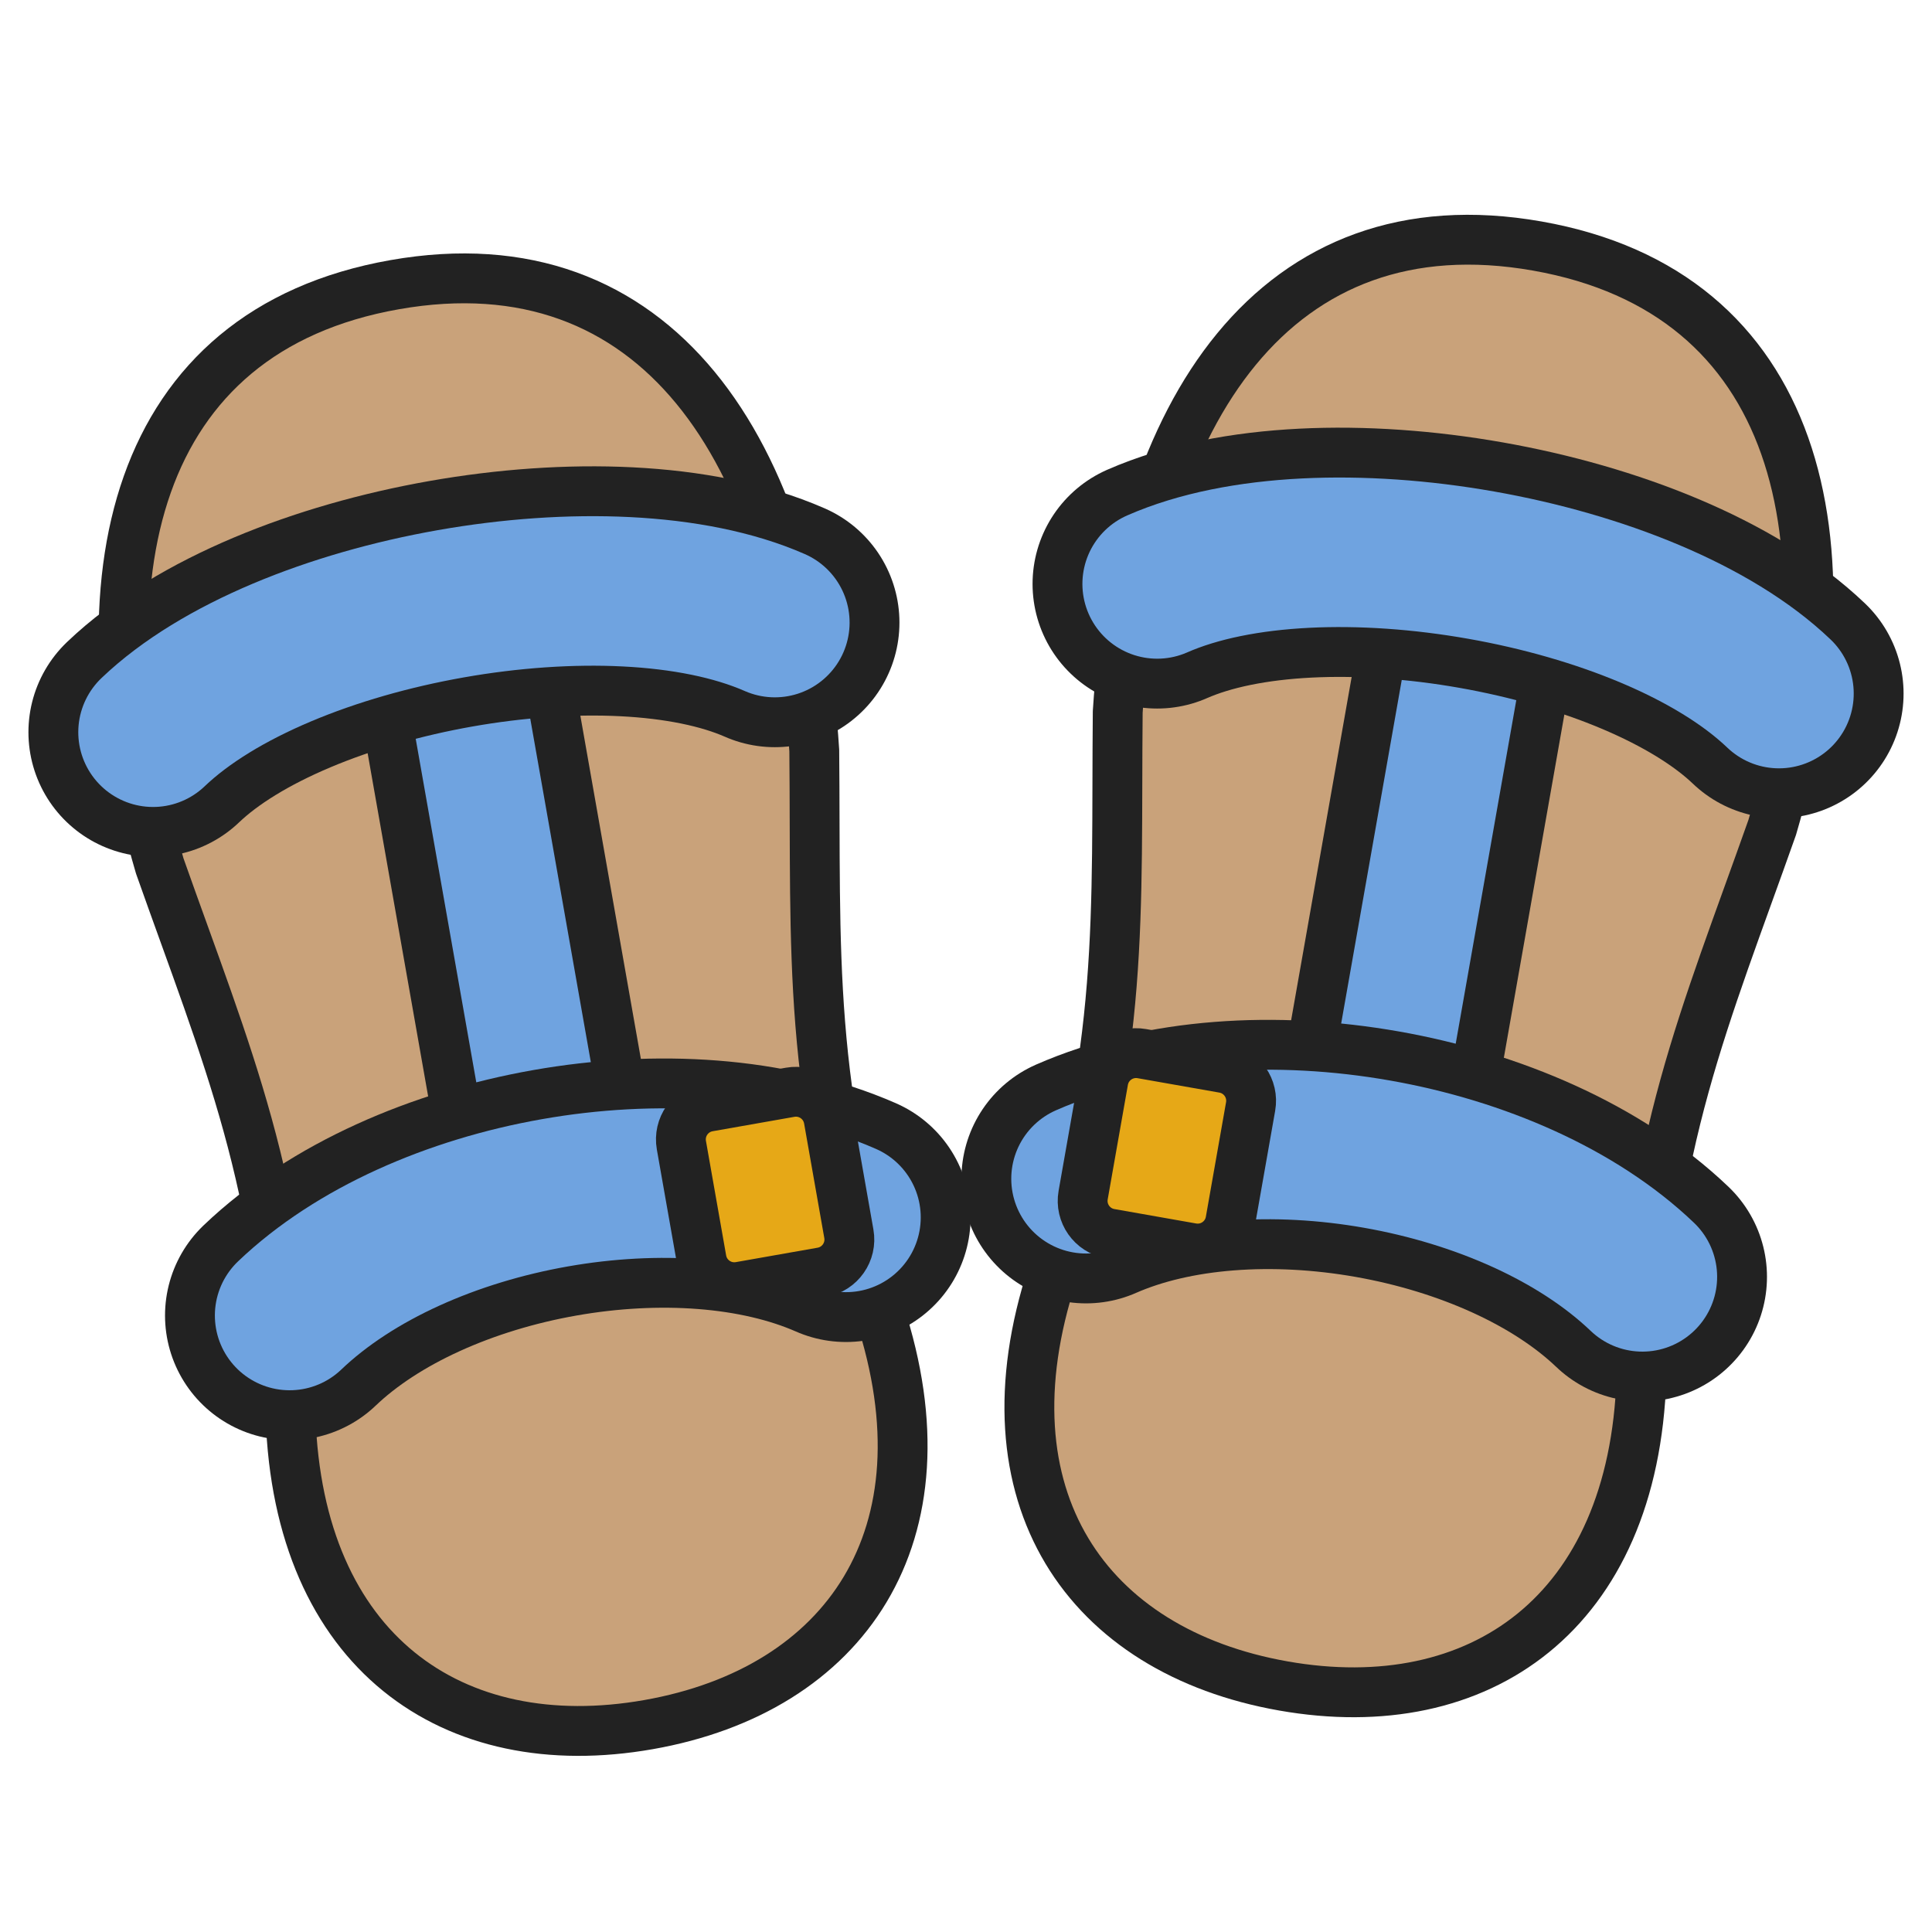
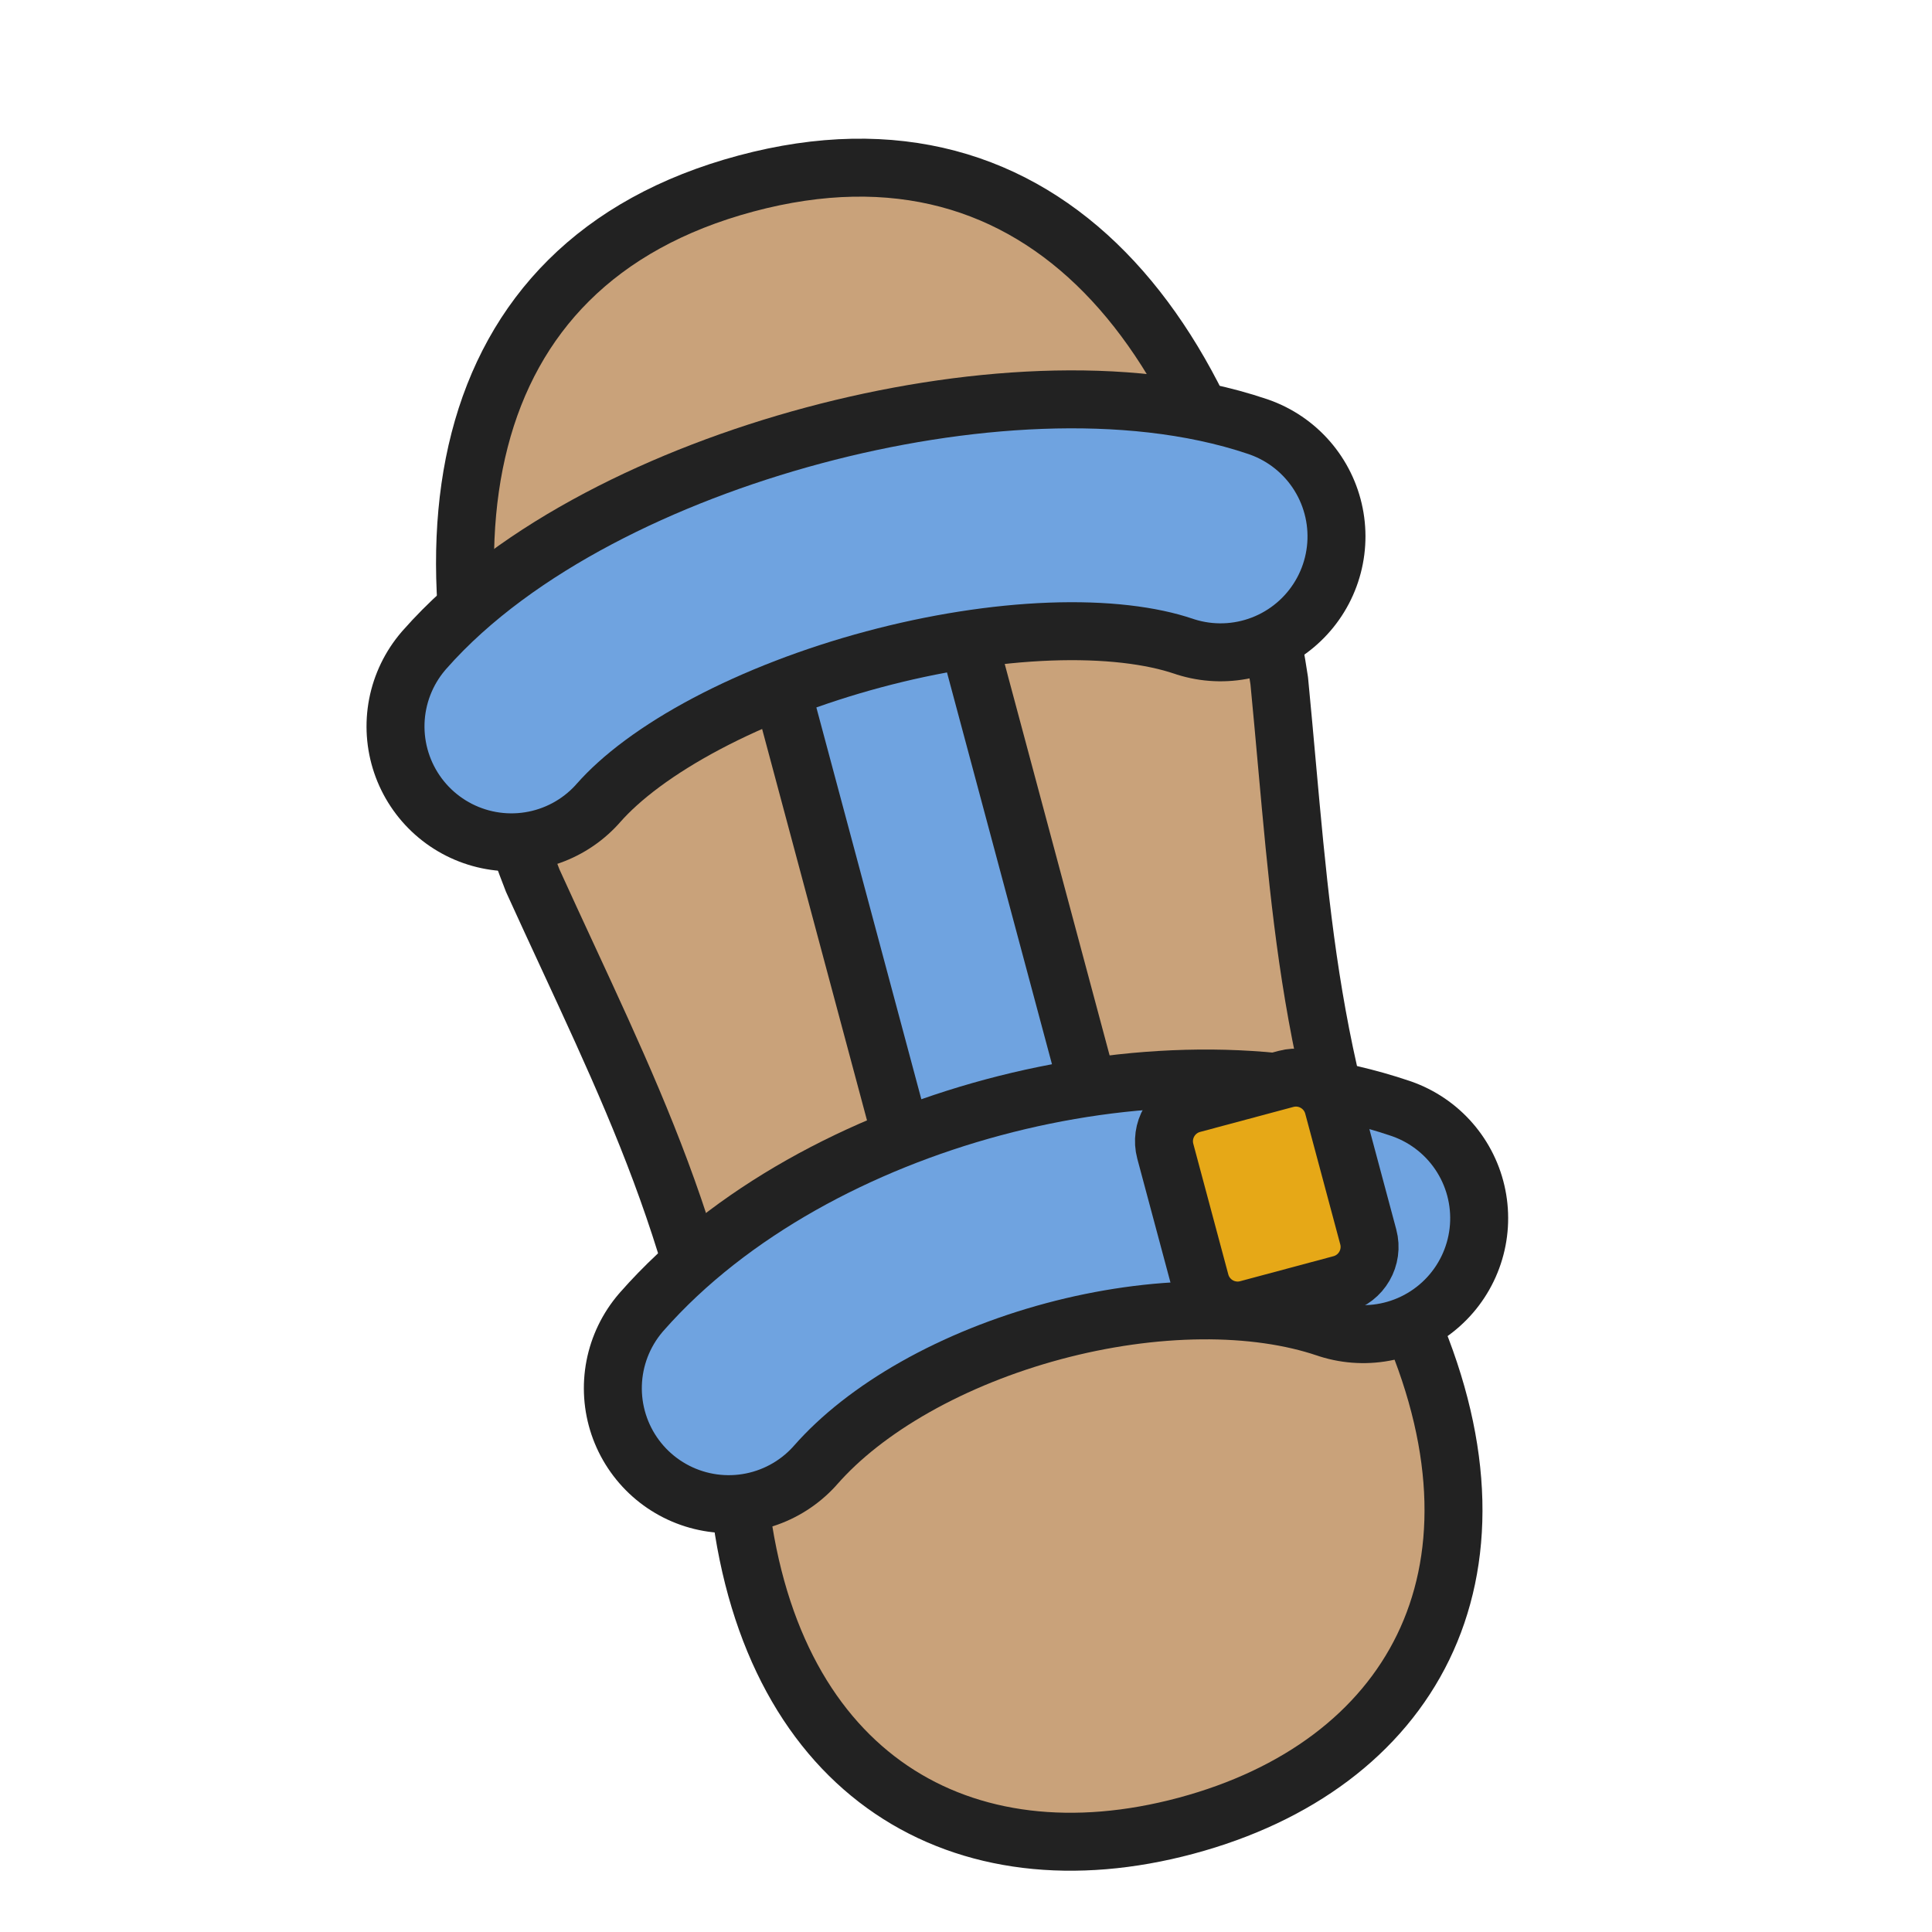
<svg xmlns="http://www.w3.org/2000/svg" viewBox="0 0 100 100">
-   <g transform="translate(27 52) scale(0.86) rotate(-10) translate(-50 -52)">
-     <path d="M50 8 C66 8 72 22 70 40 C68 52 66 60 68 74 C70 88 62 96 50 96 C38 96 30 88 32 74 C34 60 32 52 30 40 C28 22 34 8 50 8 Z" fill="#C9A27A" stroke="#222" stroke-width="3" stroke-linejoin="round" stroke-linecap="round" />
-     <path d="M50 30 L50 64" fill="none" stroke="#222" stroke-width="13" stroke-linecap="round" stroke-linejoin="round" />
-     <path d="M50 30 L50 64" fill="none" stroke="#6FA3E0" stroke-width="7" stroke-linecap="round" stroke-linejoin="round" />
-     <path d="M31 32 C40 26 60 26 69 32" fill="none" stroke="#222" stroke-width="15" stroke-linecap="round" stroke-linejoin="round" />
-     <path d="M31 32 C40 26 60 26 69 32" fill="none" stroke="#6FA3E0" stroke-width="9" stroke-linecap="round" stroke-linejoin="round" />
-     <path d="M33 68 C42 62 58 62 67 68" fill="none" stroke="#222" stroke-width="15" stroke-linecap="round" stroke-linejoin="round" />
-     <path d="M33 68 C42 62 58 62 67 68" fill="none" stroke="#6FA3E0" stroke-width="9" stroke-linecap="round" stroke-linejoin="round" />
-     <rect x="58" y="60" width="9" height="11" rx="2" fill="#E6A817" stroke="#222" stroke-width="3" stroke-linejoin="round" stroke-linecap="round" />
-   </g>
-   <g transform="translate(73 50) scale(-0.86 0.86) rotate(-10) translate(-50 -52)">
+   <g transform="rotate(-15 50 52)">
    <path d="M50 8 C66 8 72 22 70 40 C68 52 66 60 68 74 C70 88 62 96 50 96 C38 96 30 88 32 74 C34 60 32 52 30 40 C28 22 34 8 50 8 Z" fill="#C9A27A" stroke="#222" stroke-width="3" stroke-linejoin="round" stroke-linecap="round" />
    <path d="M50 30 L50 64" fill="none" stroke="#222" stroke-width="13" stroke-linecap="round" stroke-linejoin="round" />
    <path d="M50 30 L50 64" fill="none" stroke="#6FA3E0" stroke-width="7" stroke-linecap="round" stroke-linejoin="round" />
    <path d="M31 32 C40 26 60 26 69 32" fill="none" stroke="#222" stroke-width="15" stroke-linecap="round" stroke-linejoin="round" />
    <path d="M31 32 C40 26 60 26 69 32" fill="none" stroke="#6FA3E0" stroke-width="9" stroke-linecap="round" stroke-linejoin="round" />
    <path d="M33 68 C42 62 58 62 67 68" fill="none" stroke="#222" stroke-width="15" stroke-linecap="round" stroke-linejoin="round" />
    <path d="M33 68 C42 62 58 62 67 68" fill="none" stroke="#6FA3E0" stroke-width="9" stroke-linecap="round" stroke-linejoin="round" />
    <rect x="58" y="60" width="9" height="11" rx="2" fill="#E6A817" stroke="#222" stroke-width="3" stroke-linejoin="round" stroke-linecap="round" />
  </g>
</svg>
